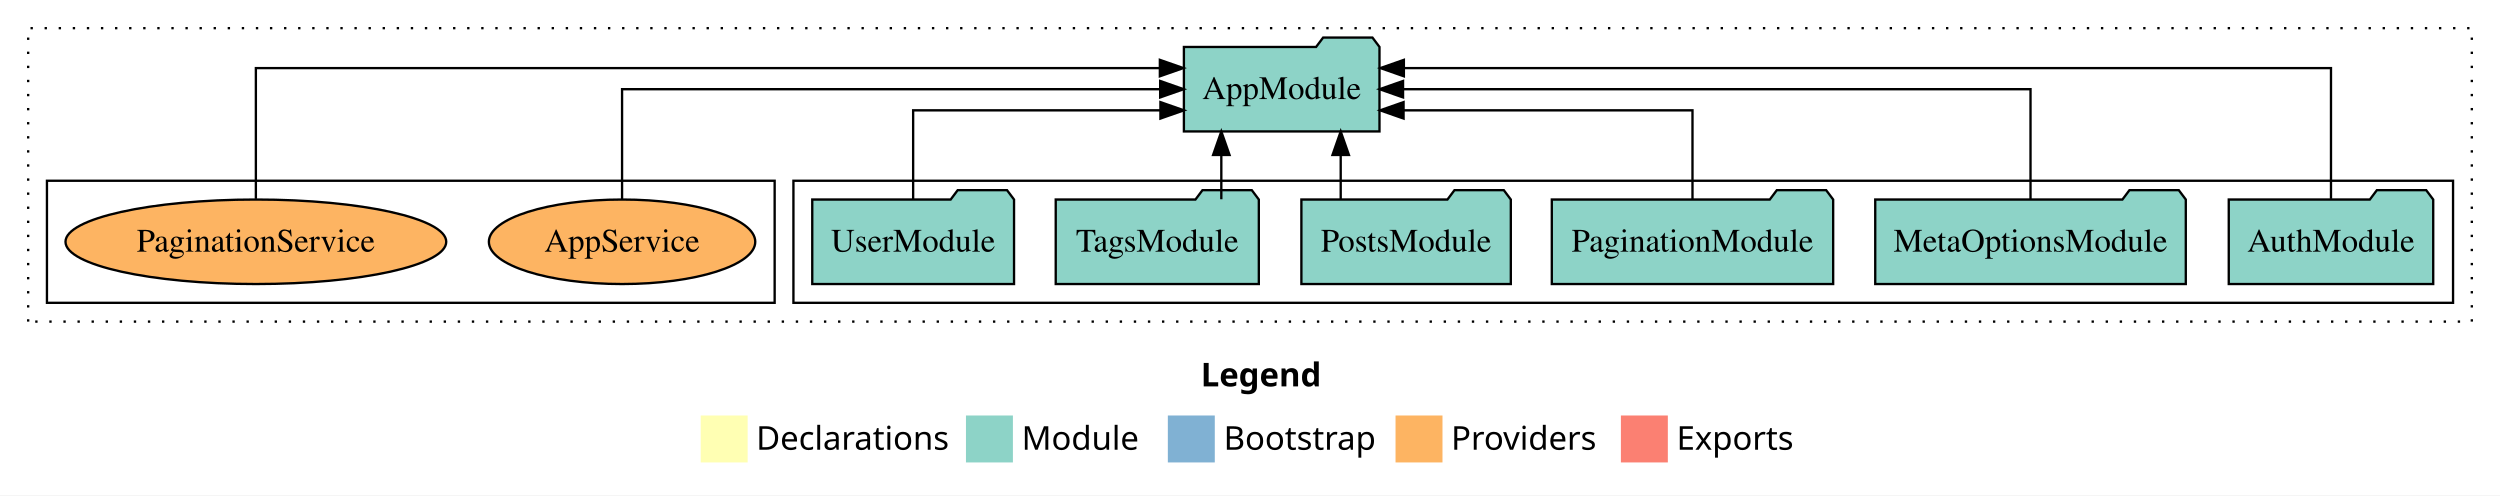
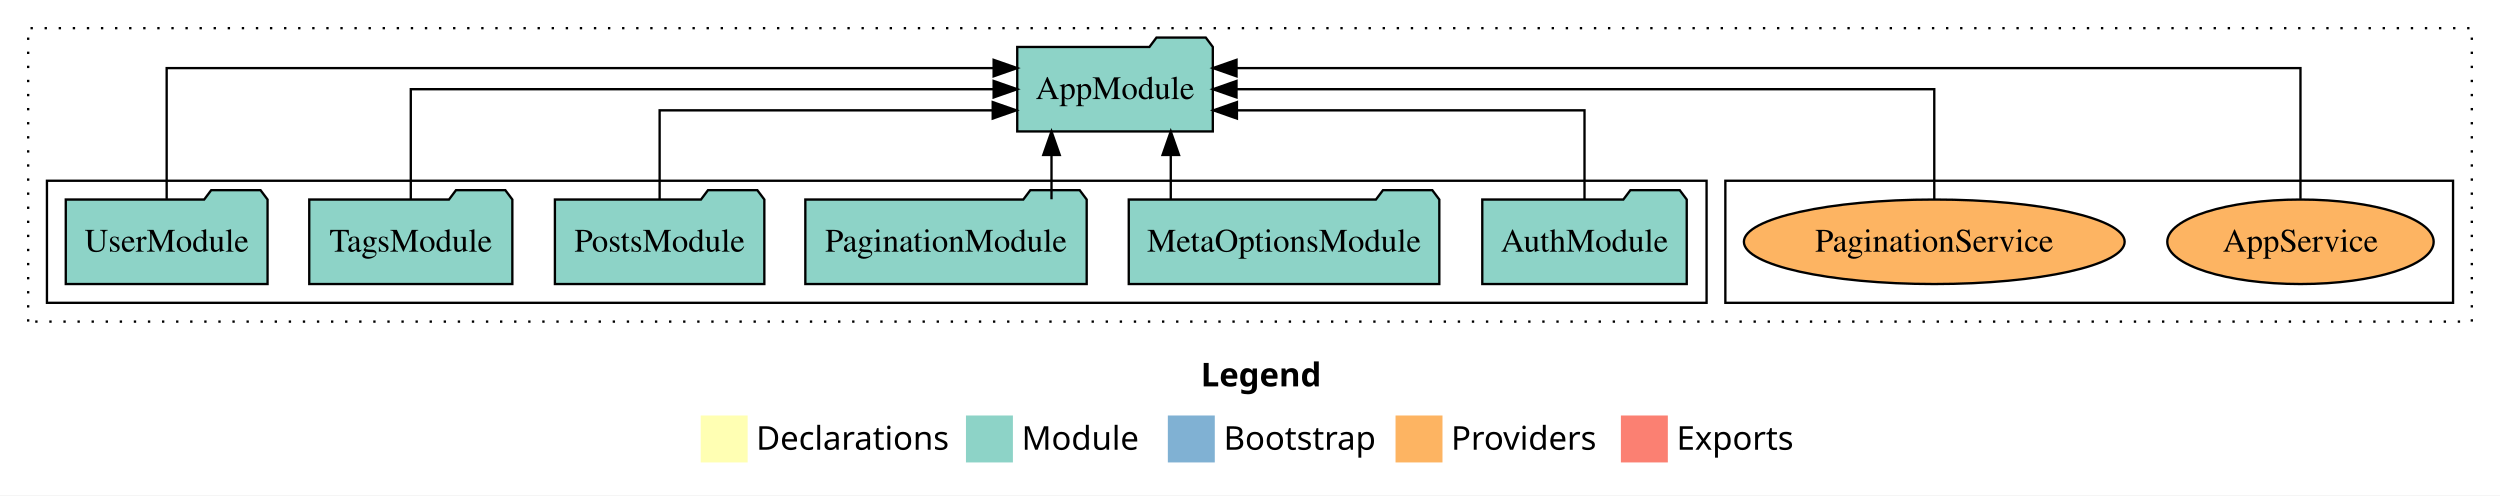
<svg xmlns="http://www.w3.org/2000/svg" width="1065pt" height="211pt" viewBox="0.00 0.00 1065.00 211.00">
  <g id="graph0" class="graph" transform="scale(1 1) rotate(0) translate(4 207)">
    <polygon fill="white" stroke="transparent" points="-4,4 -4,-207 1061,-207 1061,4 -4,4" />
    <text text-anchor="start" x="507.51" y="-42.4" font-family="Times-12" font-weight="bold" font-size="14.00">Legend</text>
    <polygon fill="#ffffb3" stroke="transparent" points="294.5,-10 294.5,-30 314.5,-30 314.5,-10 294.5,-10" />
    <text text-anchor="start" x="318.13" y="-15.4" font-family="Times-12" font-size="14.00">  Declarations</text>
    <polygon fill="#8dd3c7" stroke="transparent" points="407.5,-10 407.5,-30 427.5,-30 427.5,-10 407.5,-10" />
    <text text-anchor="start" x="431.23" y="-15.4" font-family="Times-12" font-size="14.00">  Module</text>
    <polygon fill="#80b1d3" stroke="transparent" points="493.5,-10 493.5,-30 513.5,-30 513.5,-10 493.5,-10" />
    <text text-anchor="start" x="517.28" y="-15.4" font-family="Times-12" font-size="14.00">  Bootstrap</text>
    <polygon fill="#fdb462" stroke="transparent" points="590.5,-10 590.5,-30 610.5,-30 610.5,-10 590.5,-10" />
    <text text-anchor="start" x="614.17" y="-15.4" font-family="Times-12" font-size="14.00">  Providers</text>
    <polygon fill="#fb8072" stroke="transparent" points="686.5,-10 686.5,-30 706.5,-30 706.5,-10 686.5,-10" />
    <text text-anchor="start" x="710.23" y="-15.4" font-family="Times-12" font-size="14.00">  Exports</text>
    <g id="clust1" class="cluster">
      <polygon fill="none" stroke="black" stroke-dasharray="1,5" points="8,-70 8,-195 1049,-195 1049,-70 8,-70" />
    </g>
+     <g id="clust6" class="cluster">
+       <polygon fill="none" stroke="black" points="731,-78 731,-130 1041,-130 1041,-78 731,-78" />
+     </g>
    <g id="clust3" class="cluster">
-       <polygon fill="none" stroke="black" points="334,-78 334,-130 1041,-130 1041,-78 334,-78" />
-     </g>
-     <g id="clust6" class="cluster">
-       <polygon fill="none" stroke="black" points="16,-78 16,-130 326,-130 326,-78 16,-78" />
+       <polygon fill="none" stroke="black" points="16,-78 16,-130 723,-130 723,-78 16,-78" />
    </g>
    <g id="node1" class="node">
-       <polygon fill="#8dd3c7" stroke="black" points="1032.55,-122 1029.55,-126 1008.55,-126 1005.55,-122 945.45,-122 945.45,-86 1032.55,-86 1032.55,-122" />
-       <text text-anchor="middle" x="989" y="-99.8" font-family="Times,serif" font-size="14.00">AuthModule</text>
+       <polygon fill="#8dd3c7" stroke="black" points="714.55,-122 711.55,-126 690.55,-126 687.55,-122 627.45,-122 627.45,-86 714.55,-86 714.55,-122" />
+       <text text-anchor="middle" x="671" y="-99.8" font-family="Times,serif" font-size="14.00">AuthModule</text>
    </g>
    <g id="node7" class="node">
-       <polygon fill="#8dd3c7" stroke="black" points="583.66,-187 580.66,-191 559.66,-191 556.66,-187 500.34,-187 500.34,-151 583.66,-151 583.66,-187" />
-       <text text-anchor="middle" x="542" y="-164.8" font-family="Times,serif" font-size="14.00">AppModule</text>
+       <polygon fill="#8dd3c7" stroke="black" points="512.66,-187 509.66,-191 488.66,-191 485.66,-187 429.34,-187 429.34,-151 512.66,-151 512.66,-187" />
+       <text text-anchor="middle" x="471" y="-164.8" font-family="Times,serif" font-size="14.00">AppModule</text>
    </g>
    <g id="edge1" class="edge">
-       <path fill="none" stroke="black" d="M989,-122.29C989,-144.21 989,-178 989,-178 989,-178 594.05,-178 594.05,-178" />
-       <polygon fill="black" stroke="black" points="594.05,-174.5 584.05,-178 594.05,-181.5 594.05,-174.5" />
+       <path fill="none" stroke="black" d="M671,-122.03C671,-138.4 671,-160 671,-160 671,-160 522.93,-160 522.93,-160" />
+       <polygon fill="black" stroke="black" points="522.93,-156.5 512.93,-160 522.93,-163.5 522.93,-156.5" />
    </g>
    <g id="node2" class="node">
-       <polygon fill="#8dd3c7" stroke="black" points="927.15,-122 924.15,-126 903.15,-126 900.15,-122 794.85,-122 794.85,-86 927.15,-86 927.15,-122" />
-       <text text-anchor="middle" x="861" y="-99.8" font-family="Times,serif" font-size="14.00">MetaOptionsModule</text>
+       <polygon fill="#8dd3c7" stroke="black" points="609.15,-122 606.15,-126 585.15,-126 582.15,-122 476.85,-122 476.85,-86 609.15,-86 609.15,-122" />
+       <text text-anchor="middle" x="543" y="-99.8" font-family="Times,serif" font-size="14.00">MetaOptionsModule</text>
    </g>
    <g id="edge2" class="edge">
-       <path fill="none" stroke="black" d="M861,-122.11C861,-141.34 861,-169 861,-169 861,-169 593.7,-169 593.7,-169" />
-       <polygon fill="black" stroke="black" points="593.7,-165.5 583.7,-169 593.7,-172.5 593.7,-165.5" />
+       <path fill="none" stroke="black" d="M494.75,-122.11C494.75,-122.11 494.75,-140.99 494.75,-140.99" />
+       <polygon fill="black" stroke="black" points="491.25,-140.99 494.75,-150.99 498.25,-140.99 491.25,-140.99" />
    </g>
    <g id="node3" class="node">
-       <polygon fill="#8dd3c7" stroke="black" points="776.93,-122 773.93,-126 752.93,-126 749.93,-122 657.07,-122 657.07,-86 776.93,-86 776.93,-122" />
-       <text text-anchor="middle" x="717" y="-99.8" font-family="Times,serif" font-size="14.00">PaginationModule</text>
+       <polygon fill="#8dd3c7" stroke="black" points="458.93,-122 455.93,-126 434.93,-126 431.93,-122 339.07,-122 339.07,-86 458.93,-86 458.93,-122" />
+       <text text-anchor="middle" x="399" y="-99.8" font-family="Times,serif" font-size="14.00">PaginationModule</text>
    </g>
    <g id="edge3" class="edge">
-       <path fill="none" stroke="black" d="M717,-122.03C717,-138.4 717,-160 717,-160 717,-160 593.92,-160 593.92,-160" />
-       <polygon fill="black" stroke="black" points="593.92,-156.5 583.92,-160 593.92,-163.5 593.92,-156.5" />
+       <path fill="none" stroke="black" d="M443.94,-122.11C443.94,-122.11 443.94,-140.99 443.94,-140.99" />
+       <polygon fill="black" stroke="black" points="440.44,-140.99 443.94,-150.99 447.44,-140.99 440.44,-140.99" />
    </g>
    <g id="node4" class="node">
-       <polygon fill="#8dd3c7" stroke="black" points="639.61,-122 636.61,-126 615.61,-126 612.61,-122 550.39,-122 550.39,-86 639.61,-86 639.61,-122" />
-       <text text-anchor="middle" x="595" y="-99.8" font-family="Times,serif" font-size="14.00">PostsModule</text>
+       <polygon fill="#8dd3c7" stroke="black" points="321.61,-122 318.61,-126 297.61,-126 294.61,-122 232.39,-122 232.39,-86 321.61,-86 321.61,-122" />
+       <text text-anchor="middle" x="277" y="-99.8" font-family="Times,serif" font-size="14.00">PostsModule</text>
    </g>
    <g id="edge4" class="edge">
-       <path fill="none" stroke="black" d="M567.14,-122.11C567.14,-122.11 567.14,-140.99 567.14,-140.99" />
-       <polygon fill="black" stroke="black" points="563.64,-140.99 567.14,-150.99 570.64,-140.99 563.64,-140.99" />
+       <path fill="none" stroke="black" d="M277,-122.03C277,-138.4 277,-160 277,-160 277,-160 418.9,-160 418.9,-160" />
+       <polygon fill="black" stroke="black" points="418.9,-163.5 428.9,-160 418.9,-156.5 418.9,-163.5" />
    </g>
    <g id="node5" class="node">
-       <polygon fill="#8dd3c7" stroke="black" points="532.26,-122 529.26,-126 508.26,-126 505.26,-122 445.74,-122 445.74,-86 532.26,-86 532.26,-122" />
-       <text text-anchor="middle" x="489" y="-99.8" font-family="Times,serif" font-size="14.00">TagsModule</text>
+       <polygon fill="#8dd3c7" stroke="black" points="214.26,-122 211.26,-126 190.26,-126 187.26,-122 127.74,-122 127.74,-86 214.26,-86 214.26,-122" />
+       <text text-anchor="middle" x="171" y="-99.8" font-family="Times,serif" font-size="14.00">TagsModule</text>
    </g>
    <g id="edge5" class="edge">
-       <path fill="none" stroke="black" d="M516.28,-122.11C516.28,-122.11 516.28,-140.99 516.28,-140.99" />
-       <polygon fill="black" stroke="black" points="512.78,-140.99 516.28,-150.99 519.78,-140.99 512.78,-140.99" />
+       <path fill="none" stroke="black" d="M171,-122.11C171,-141.34 171,-169 171,-169 171,-169 419.29,-169 419.29,-169" />
+       <polygon fill="black" stroke="black" points="419.29,-172.5 429.29,-169 419.29,-165.5 419.29,-172.5" />
    </g>
    <g id="node6" class="node">
-       <polygon fill="#8dd3c7" stroke="black" points="427.98,-122 424.98,-126 403.98,-126 400.98,-122 342.02,-122 342.02,-86 427.98,-86 427.98,-122" />
-       <text text-anchor="middle" x="385" y="-99.8" font-family="Times,serif" font-size="14.00">UserModule</text>
+       <polygon fill="#8dd3c7" stroke="black" points="109.98,-122 106.98,-126 85.98,-126 82.98,-122 24.02,-122 24.02,-86 109.98,-86 109.98,-122" />
+       <text text-anchor="middle" x="67" y="-99.8" font-family="Times,serif" font-size="14.00">UserModule</text>
    </g>
    <g id="edge6" class="edge">
-       <path fill="none" stroke="black" d="M385,-122.03C385,-138.4 385,-160 385,-160 385,-160 490.34,-160 490.34,-160" />
-       <polygon fill="black" stroke="black" points="490.34,-163.5 500.34,-160 490.34,-156.5 490.34,-163.5" />
+       <path fill="none" stroke="black" d="M67,-122.29C67,-144.21 67,-178 67,-178 67,-178 419.29,-178 419.29,-178" />
+       <polygon fill="black" stroke="black" points="419.29,-181.5 429.29,-178 419.29,-174.5 419.29,-181.5" />
    </g>
    <g id="node8" class="node">
-       <ellipse fill="#fdb462" stroke="black" cx="261" cy="-104" rx="56.74" ry="18" />
-       <text text-anchor="middle" x="261" y="-99.8" font-family="Times,serif" font-size="14.00">AppService</text>
+       <ellipse fill="#fdb462" stroke="black" cx="976" cy="-104" rx="56.74" ry="18" />
+       <text text-anchor="middle" x="976" y="-99.8" font-family="Times,serif" font-size="14.00">AppService</text>
    </g>
    <g id="edge7" class="edge">
-       <path fill="none" stroke="black" d="M261,-122.11C261,-141.34 261,-169 261,-169 261,-169 490.23,-169 490.23,-169" />
-       <polygon fill="black" stroke="black" points="490.23,-172.5 500.23,-169 490.23,-165.5 490.23,-172.5" />
+       <path fill="none" stroke="black" d="M976,-122.29C976,-144.21 976,-178 976,-178 976,-178 522.76,-178 522.76,-178" />
+       <polygon fill="black" stroke="black" points="522.76,-174.5 512.76,-178 522.76,-181.5 522.76,-174.5" />
    </g>
    <g id="node9" class="node">
-       <ellipse fill="#fdb462" stroke="black" cx="105" cy="-104" rx="81.1" ry="18" />
-       <text text-anchor="middle" x="105" y="-99.8" font-family="Times,serif" font-size="14.00">PaginationService</text>
+       <ellipse fill="#fdb462" stroke="black" cx="820" cy="-104" rx="81.1" ry="18" />
+       <text text-anchor="middle" x="820" y="-99.8" font-family="Times,serif" font-size="14.00">PaginationService</text>
    </g>
    <g id="edge8" class="edge">
-       <path fill="none" stroke="black" d="M105,-122.29C105,-144.21 105,-178 105,-178 105,-178 490.1,-178 490.1,-178" />
-       <polygon fill="black" stroke="black" points="490.1,-181.5 500.1,-178 490.1,-174.5 490.1,-181.5" />
+       <path fill="none" stroke="black" d="M820,-122.11C820,-141.34 820,-169 820,-169 820,-169 522.75,-169 522.75,-169" />
+       <polygon fill="black" stroke="black" points="522.75,-165.5 512.75,-169 522.75,-172.5 522.75,-165.5" />
    </g>
  </g>
</svg>
